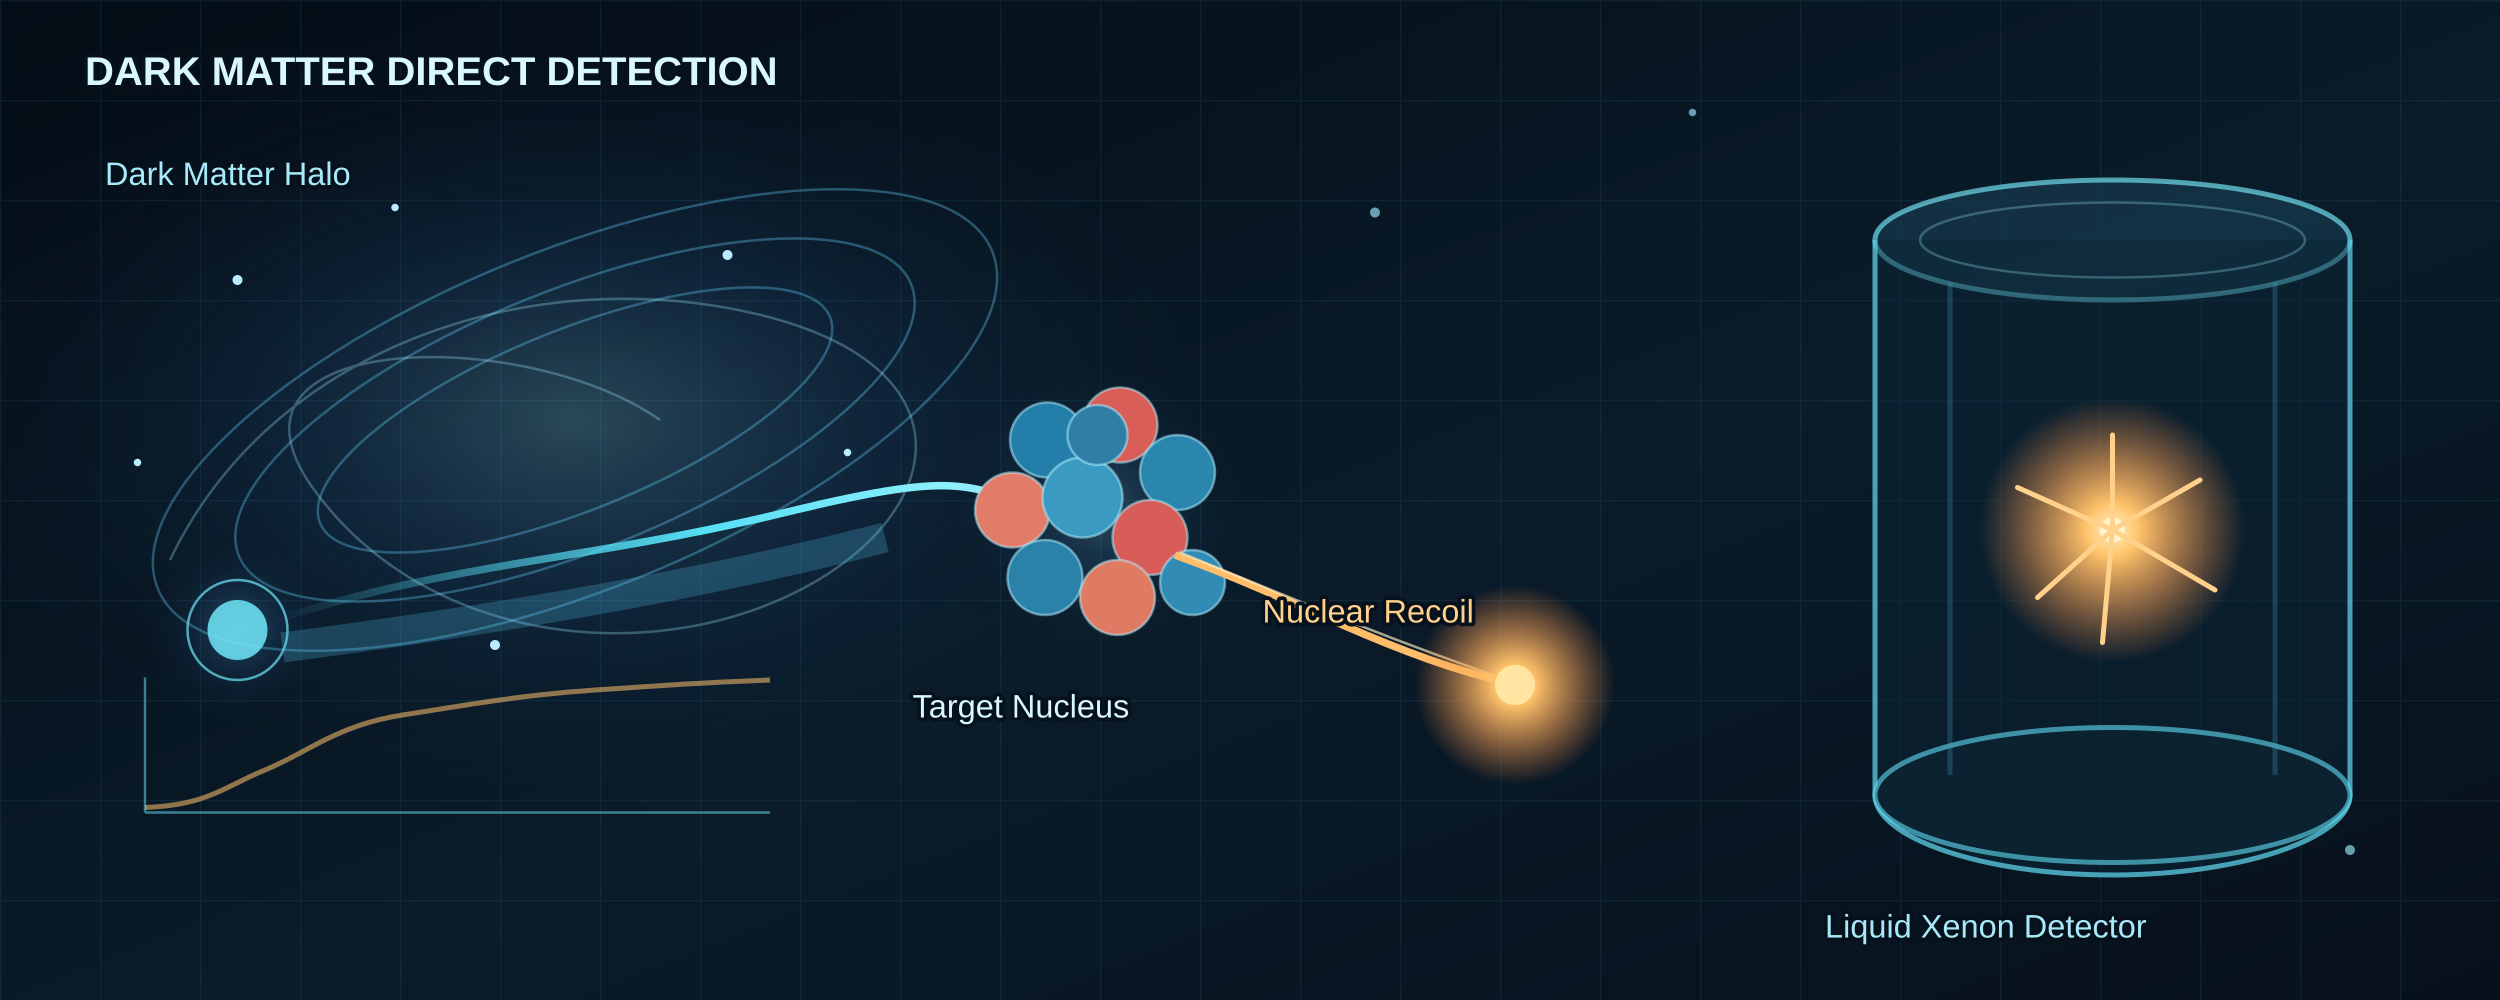
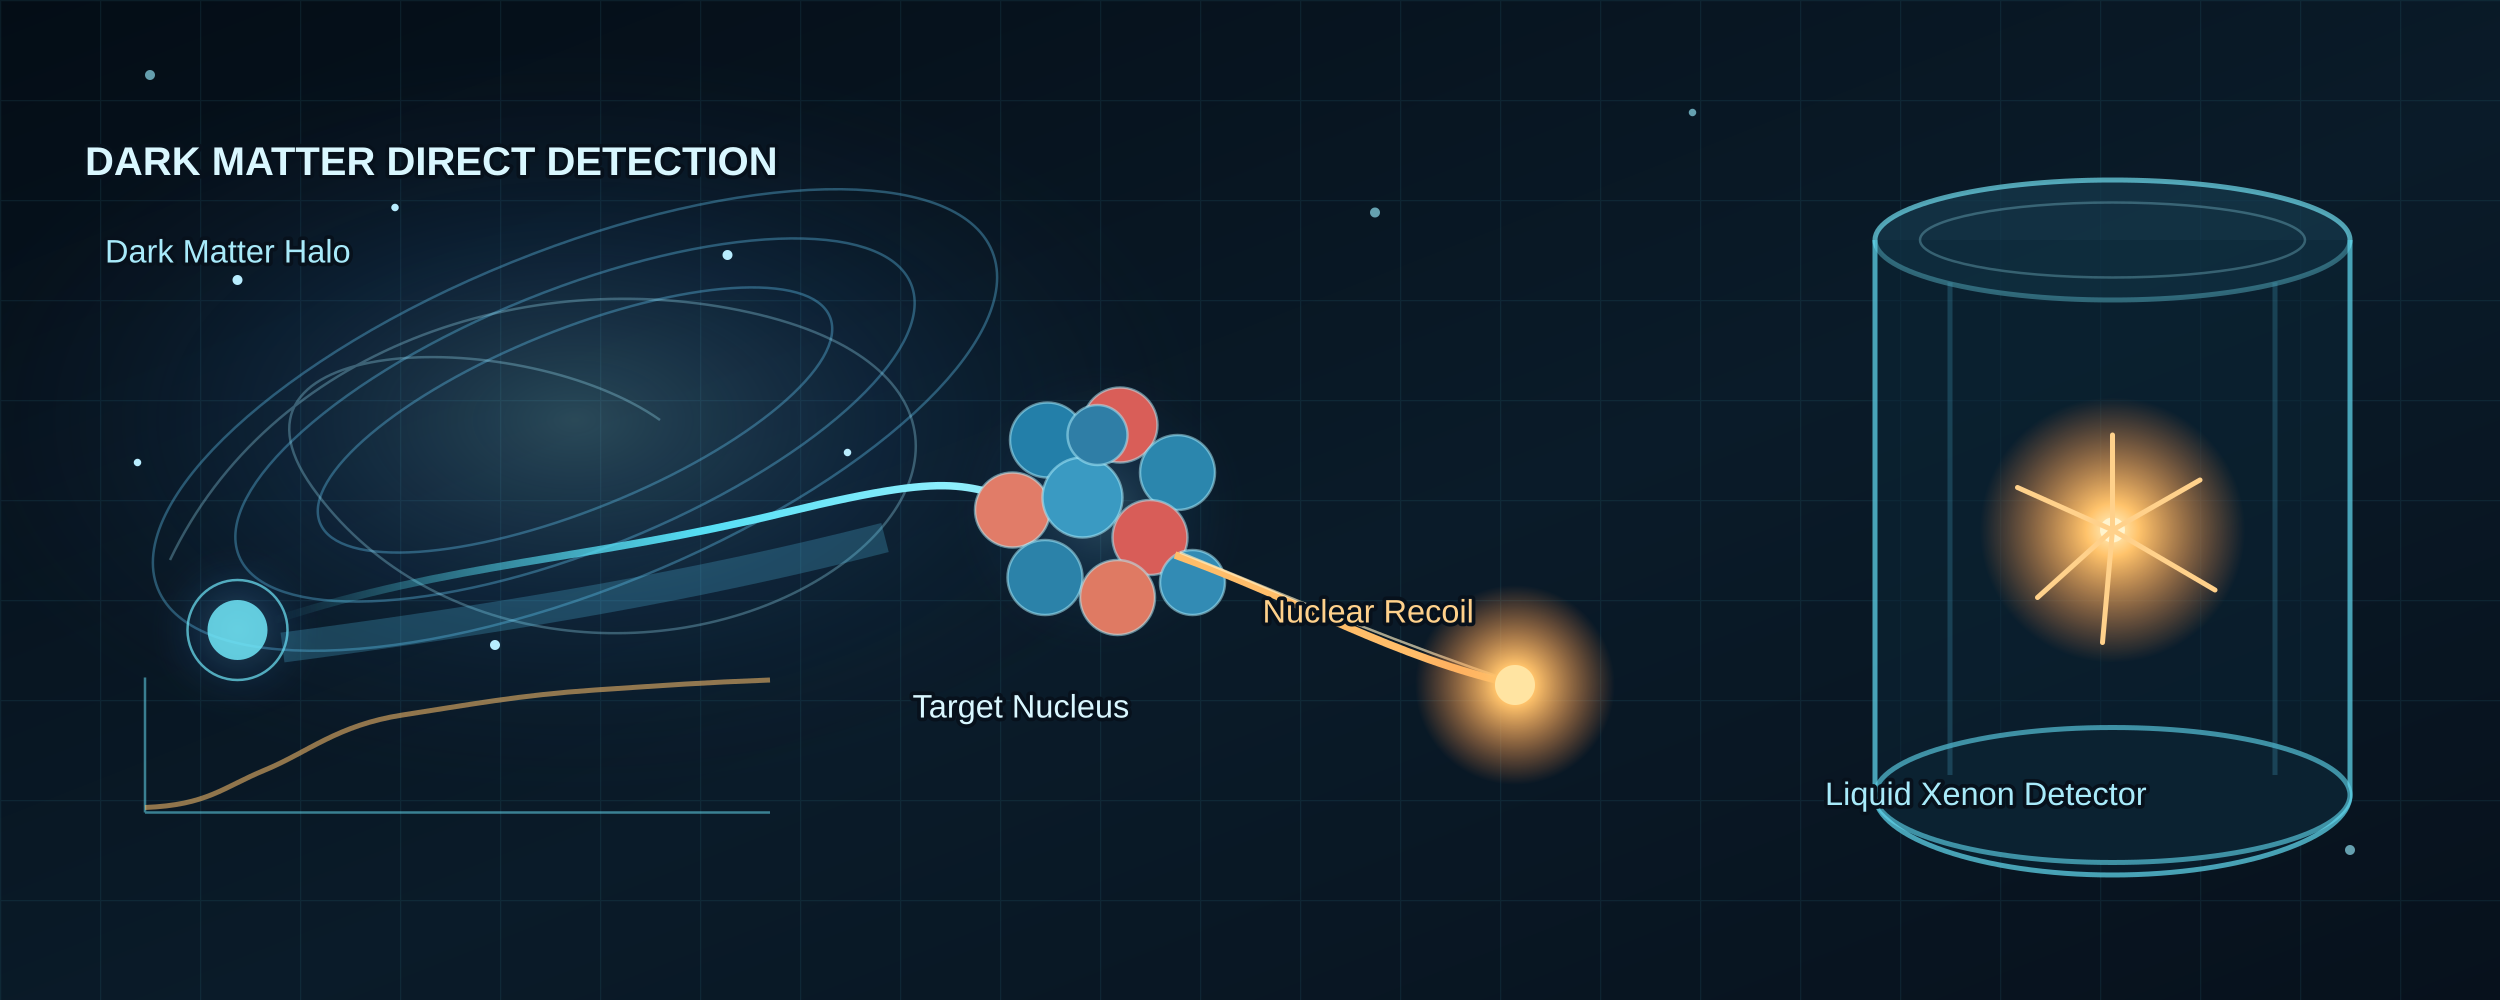
<svg xmlns="http://www.w3.org/2000/svg" viewBox="0 0 1000 400" role="img" aria-labelledby="title desc">
  <defs>
    <linearGradient id="bg" x2="1" y2="1">
      <stop stop-color="#040d16" />
      <stop offset=".55" stop-color="#0a1b29" />
      <stop offset="1" stop-color="#07111c" />
    </linearGradient>
    <radialGradient id="halo">
      <stop stop-color="#8bdcf4" stop-opacity=".26" />
      <stop offset=".48" stop-color="#3b83d0" stop-opacity=".12" />
      <stop offset="1" stop-color="#15314b" stop-opacity="0" />
    </radialGradient>
    <radialGradient id="nucleon">
      <stop stop-color="#d7fbff" />
      <stop offset=".38" stop-color="#51d4eb" />
      <stop offset="1" stop-color="#165077" />
    </radialGradient>
    <radialGradient id="amber">
      <stop stop-color="#fff1c4" />
      <stop offset=".2" stop-color="#ffc36b" />
      <stop offset="1" stop-color="#ff8b43" stop-opacity="0" />
    </radialGradient>
    <linearGradient id="track">
      <stop stop-color="#56dff5" stop-opacity="0" />
      <stop offset=".55" stop-color="#56dff5" />
      <stop offset="1" stop-color="#a4f5ff" />
    </linearGradient>
    <pattern id="grid" width="40" height="40" patternUnits="userSpaceOnUse">
      <path d="M40 0H0V40" fill="none" stroke="#58bdd7" stroke-opacity=".09" />
    </pattern>
  </defs>
  <rect width="1000" height="400" fill="url(#bg)" />
  <rect width="1000" height="400" fill="url(#grid)" />
  <ellipse cx="230" cy="168" rx="255" ry="150" fill="url(#halo)" />
  <g fill="none" stroke="#62c7f1" stroke-opacity=".36">
    <ellipse cx="230" cy="168" rx="180" ry="68" transform="rotate(-22 230 168)" />
    <ellipse cx="230" cy="168" rx="145" ry="52" transform="rotate(-22 230 168)" />
    <ellipse cx="230" cy="168" rx="110" ry="36" transform="rotate(-22 230 168)" />
    <path d="M68 224C108 140 210 105 300 125S380 205 320 236 170 258 125 195 210 130 264 168" stroke="#a2eaff" stroke-opacity=".3" />
  </g>
  <g fill="#b8edff">
    <circle cx="95" cy="112" r="2" />
    <circle cx="158" cy="83" r="1.5" />
    <circle cx="291" cy="102" r="2" />
    <circle cx="339" cy="181" r="1.5" />
    <circle cx="198" cy="258" r="2" />
    <circle cx="55" cy="185" r="1.5" />
  </g>
  <circle cx="95" cy="252" r="35" fill="url(#halo)" />
  <circle cx="95" cy="252" r="12" fill="#70e6f8" fill-opacity=".85" />
  <circle cx="95" cy="252" r="20" fill="none" stroke="#70e6f8" stroke-opacity=".7" />
  <path d="M110 248C180 225 236 224 314 205S383 197 421 202" fill="none" stroke="url(#track)" stroke-width="3" />
  <path d="M113 259C204 247 280 234 354 215" fill="none" stroke="#54c7ee" stroke-opacity=".24" stroke-width="12" />
  <g transform="translate(440 204)">
    <circle r="59" fill="url(#halo)" />
    <g stroke="#b3f2ff" stroke-opacity=".5" stroke-width="1">
      <circle cx="-21" cy="-28" r="15" fill="#237fa9" />
      <circle cx="8" cy="-34" r="15" fill="#d95e58" />
      <circle cx="31" cy="-15" r="15" fill="#2b86ad" />
      <circle cx="-35" cy="0" r="15" fill="#e17c68" />
      <circle cx="-7" cy="-5" r="16" fill="#3a9ac2" />
      <circle cx="20" cy="11" r="15" fill="#d85d58" />
      <circle cx="-22" cy="27" r="15" fill="#2b82a9" />
      <circle cx="7" cy="35" r="15" fill="#df7a63" />
      <circle cx="37" cy="29" r="13" fill="#328bb4" />
      <circle cx="-1" cy="-30" r="12" fill="#2f7ea6" />
    </g>
  </g>
  <path d="M470 222C520 240 557 263 607 274" fill="none" stroke="#ffbd69" stroke-width="3" />
  <path d="M472 221C528 244 559 257 606 273" fill="none" stroke="#fff0c4" stroke-opacity=".65" stroke-width="1" />
  <circle cx="606" cy="274" r="40" fill="url(#amber)" />
  <circle cx="606" cy="274" r="8" fill="#ffe4a2" />
  <g transform="translate(735 68)">
    <ellipse cx="110" cy="28" rx="95" ry="24" fill="#16394d" fill-opacity=".72" stroke="#70dced" stroke-opacity=".7" stroke-width="2" />
    <path d="M15 28V250C15 267 58 282 110 282S205 267 205 250V28" fill="#0b2737" fill-opacity=".48" stroke="#60d7ed" stroke-opacity=".72" stroke-width="2" />
    <ellipse cx="110" cy="250" rx="95" ry="27" fill="#0b2231" stroke="#60d7ed" stroke-opacity=".62" stroke-width="2" />
    <ellipse cx="110" cy="28" rx="77" ry="15" fill="none" stroke="#9feefa" stroke-opacity=".28" />
    <path d="M45 45V242M175 45V242" stroke="#4ba9c9" stroke-opacity=".25" stroke-width="2" />
    <circle cx="110" cy="144" r="53" fill="url(#amber)" />
    <circle cx="110" cy="144" r="5" fill="#fff4ce" />
    <g stroke="#ffd18b" stroke-width="2" stroke-linecap="round">
      <path d="M110 144l0 -38M110 144l35 -20M110 144l-30 27M110 144l-4 45M110 144l41 24M110 144l-38 -17" />
    </g>
  </g>
  <g transform="translate(58 325)" fill="none" stroke="#63d4eb" stroke-opacity=".55">
    <path d="M0 0H250M0 0V-54" />
    <path d="M0 -2C25 -3 31 -10 48 -17S77 -35 103 -39 150 -47 180 -49 223 -52 250 -53" stroke="#ffc16b" stroke-width="2" />
  </g>
  <g fill="#8ddced" fill-opacity=".7">
    <circle cx="60" cy="30" r="2" />
    <circle cx="550" cy="85" r="2" />
    <circle cx="677" cy="45" r="1.5" />
    <circle cx="940" cy="340" r="2" />
  </g>
  <g font-family="Arial, Helvetica, sans-serif" font-weight="500" paint-order="stroke" stroke="#07111c" stroke-width="3" stroke-linejoin="round">
-     <text x="34" y="34" fill="#d9f7ff" font-size="16" font-weight="700" stroke="#07111c" stroke-width="3">DARK MATTER DIRECT DETECTION</text>
-     <text x="42" y="74" fill="#a8eafa" font-size="13" stroke="#07111c" stroke-width="3">Dark Matter Halo</text>
+     <text x="34" y="70" fill="#d9f7ff" font-size="16" font-weight="700" stroke="#07111c" stroke-width="3">DARK MATTER DIRECT DETECTION</text>
+     <text x="42" y="105" fill="#a8eafa" font-size="13" stroke="#07111c" stroke-width="3">Dark Matter Halo</text>
    <text x="365" y="287" fill="#d9f7ff" font-size="13" stroke="#07111c" stroke-width="3">Target Nucleus</text>
    <text x="505" y="249" fill="#ffd18b" font-size="13" stroke="#07111c" stroke-width="3">Nuclear Recoil</text>
-     <text x="730" y="375" fill="#a8eafa" font-size="13" stroke="#07111c" stroke-width="3">Liquid Xenon Detector</text>
+     <text x="730" y="322" fill="#a8eafa" font-size="13" stroke="#07111c" stroke-width="3">Liquid Xenon Detector</text>
  </g>
</svg>
